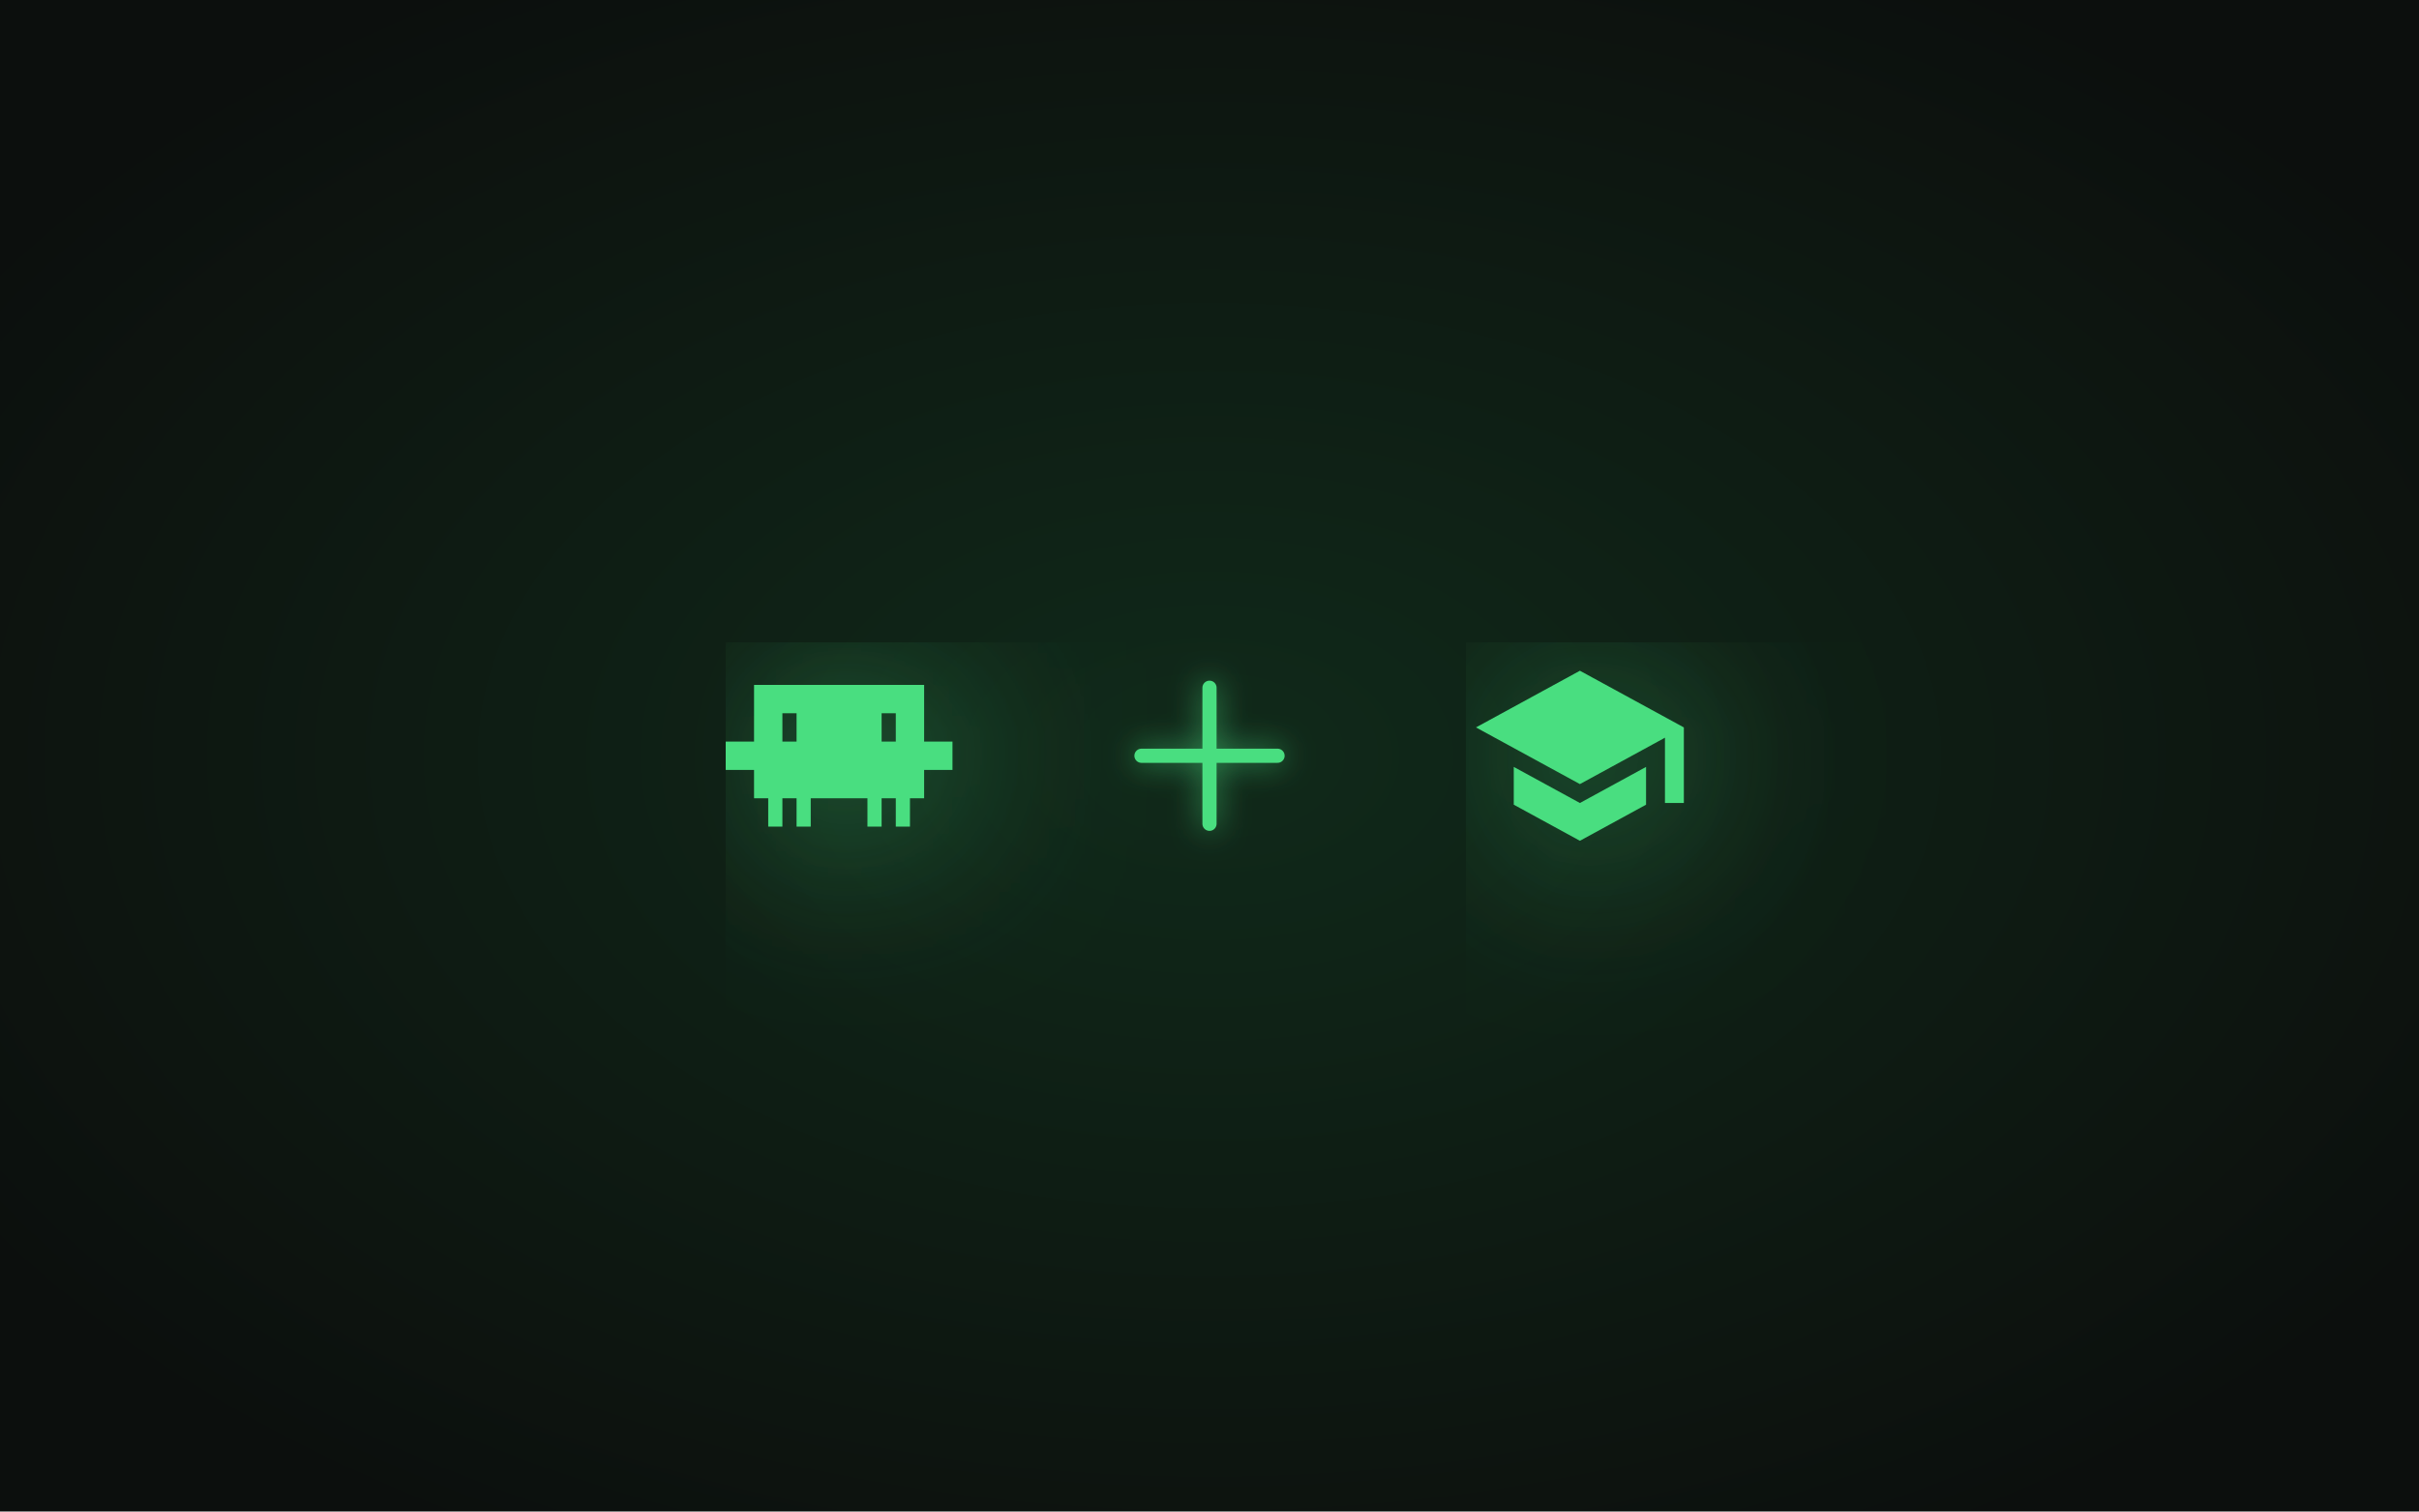
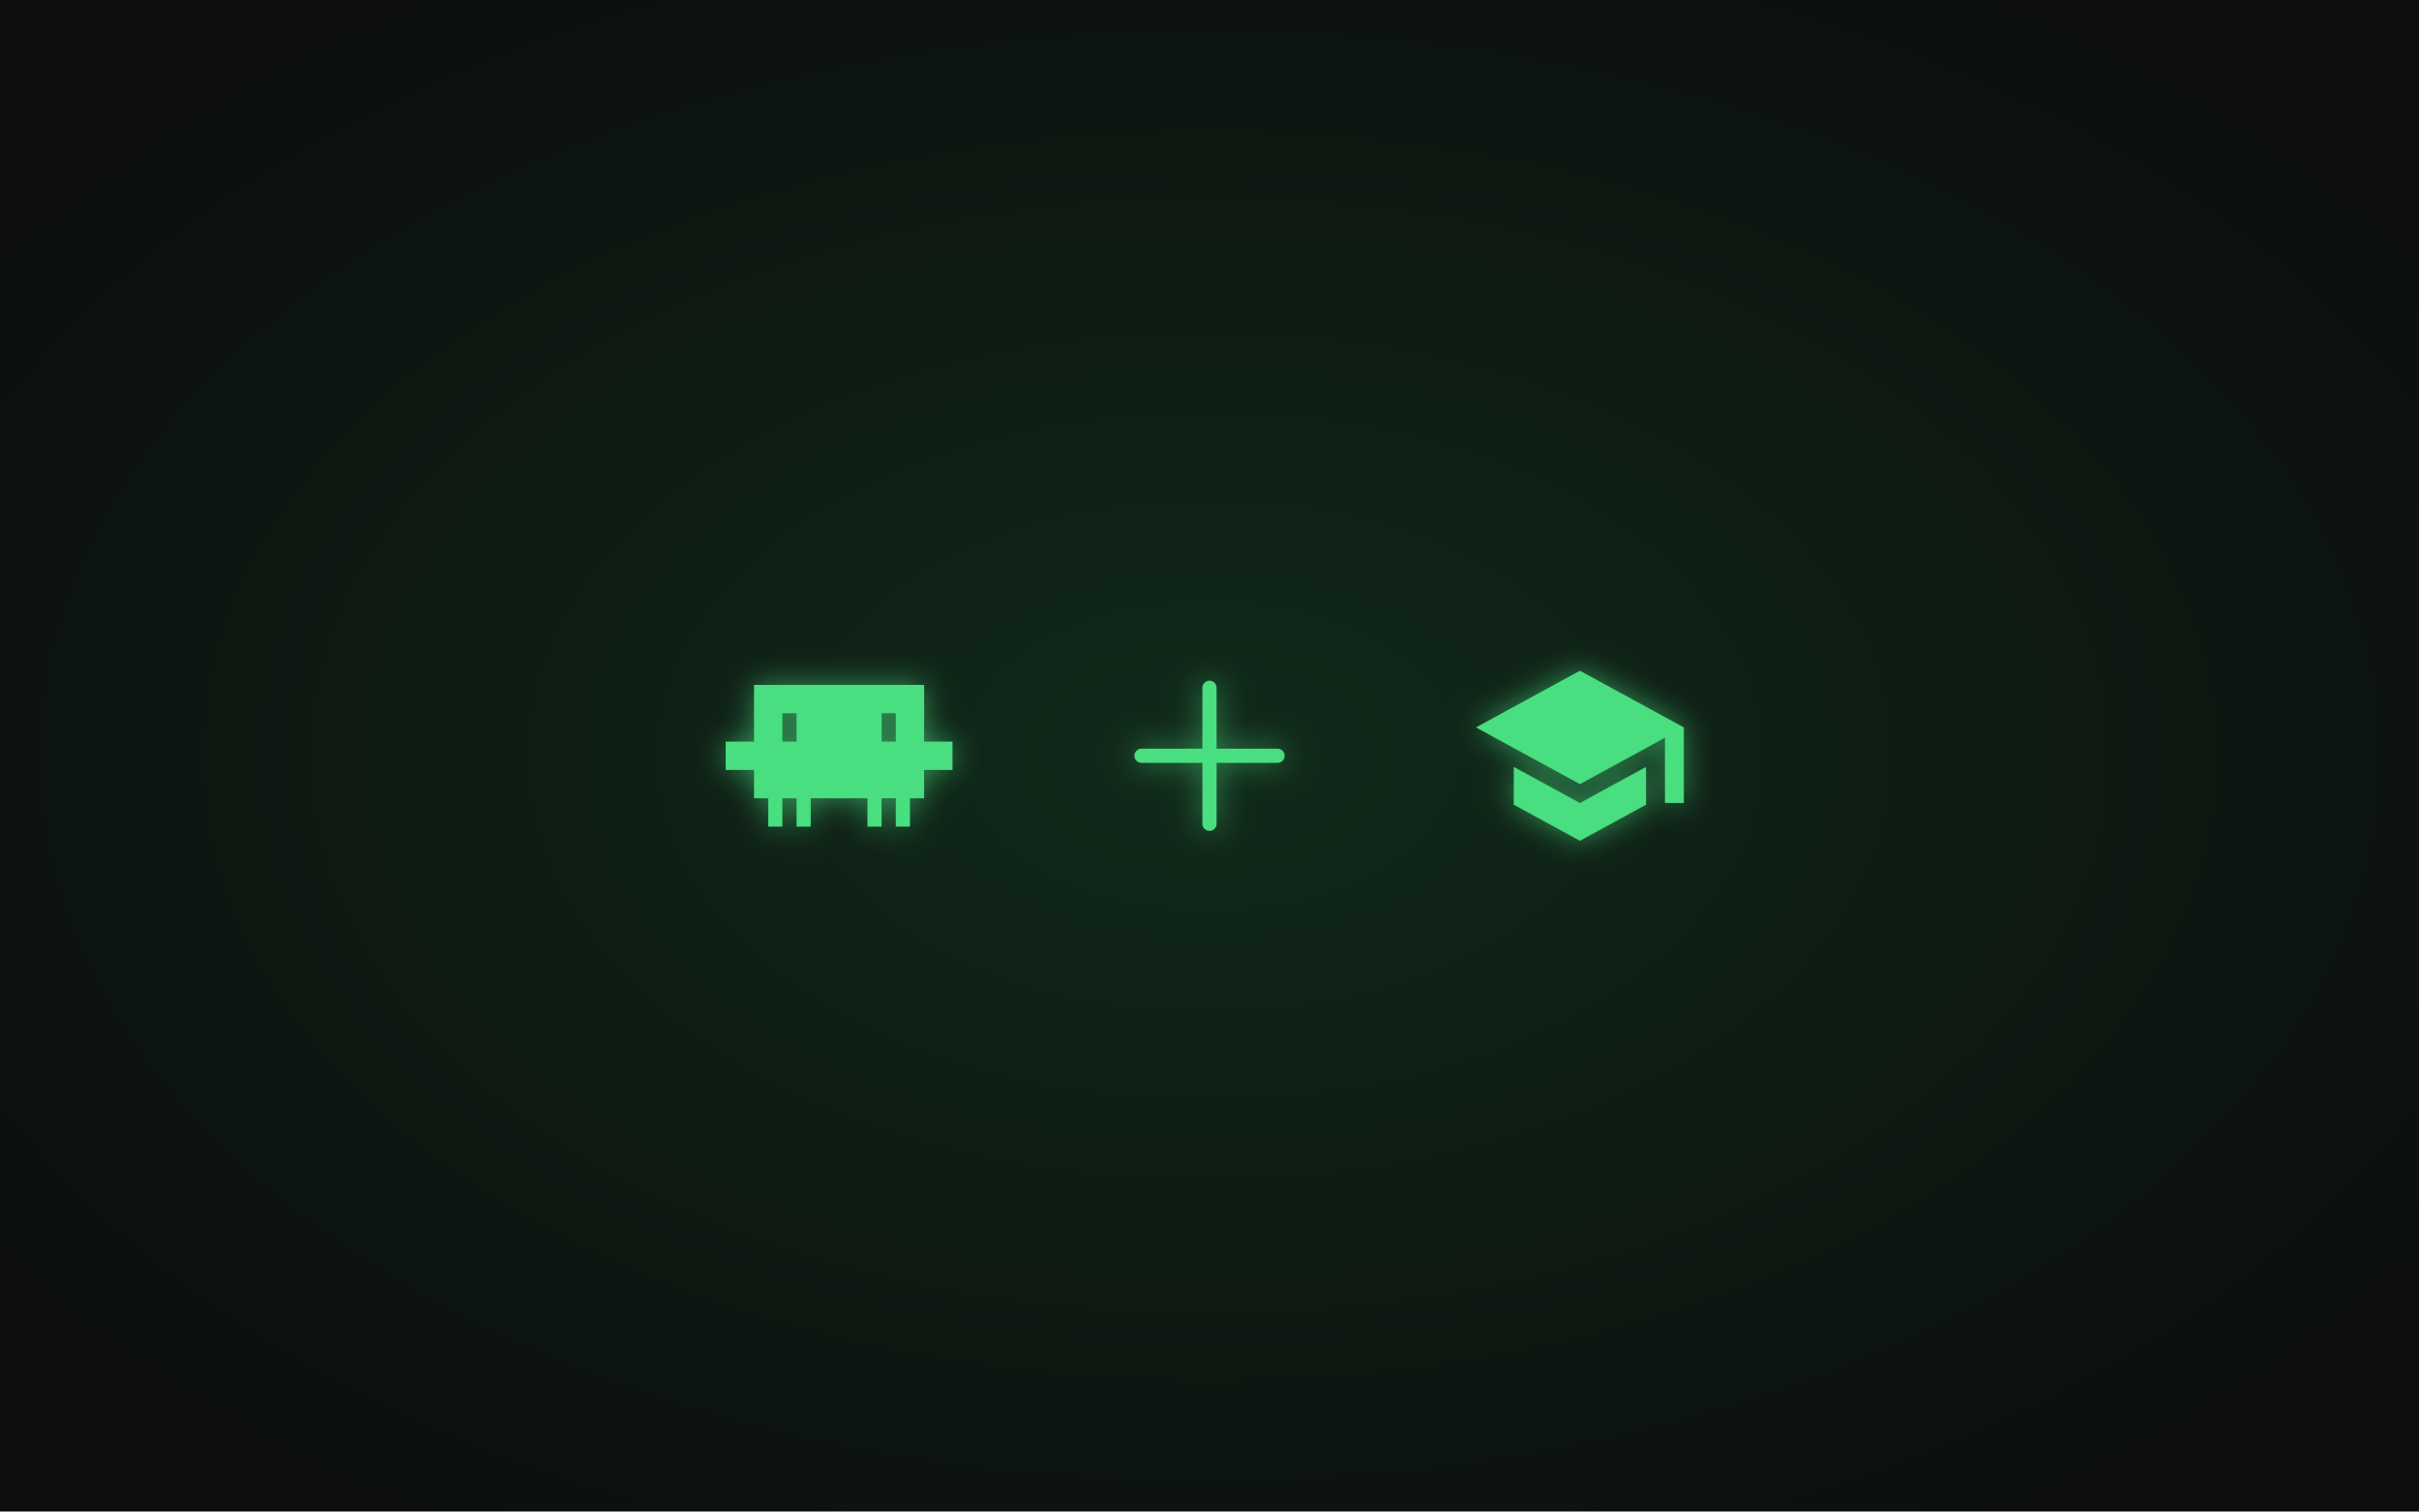
<svg xmlns="http://www.w3.org/2000/svg" viewBox="0 0 1600 1000" role="img" aria-labelledby="t">
  <defs>
    <filter id="glow" filterUnits="userSpaceOnUse" x="0" y="0" width="1600" height="1000">
      <feGaussianBlur stdDeviation="10" result="b" />
      <feComponentTransfer in="b" result="bf">
        <feFuncA type="linear" slope="0.6" />
      </feComponentTransfer>
      <feMerge>
        <feMergeNode in="bf" />
        <feMergeNode in="SourceGraphic" />
      </feMerge>
    </filter>
    <radialGradient id="bg" cx="50%" cy="50%" r="60%">
      <stop offset="0" stop-color="#102a1a" />
      <stop offset="1" stop-color="#0c0f0d" />
    </radialGradient>
  </defs>
  <rect width="100%" height="100%" fill="url(#bg)" />
-   <g transform="translate(480 425) scale(6.25)" fill="#4ade80" filter="url(#glow)">
-     <path d="M21 10.5h3v3h-3v3h-1.5v3H18v-3h-1.5v3H15v-3H9v3H7.5v-3H6v3H4.5v-3H3v-3H0v-3h3v-6h18Zm-15 0h1.5v-3H6Zm10.5 0H18v-3h-1.5z" />
-   </g>
-   <path d="M755 500H845M800 455V545" stroke="#4ade80" stroke-width="9.375" stroke-linecap="round" fill="none" filter="url(#glow)" />
-   <g transform="translate(970 425) scale(6.25)" fill="#4ade80" filter="url(#glow)">
-     <path d="M12 3L1 9l11 6l9-4.91V17h2V9M5 13.18v4L12 21l7-3.82v-4L12 17z" />
+   <g filter="url(#glow)">
+     <g transform="translate(480 425) scale(6.25)" fill="#4ade80">
+       <path d="M21 10.5h3v3h-3v3h-1.5v3H18v-3h-1.5v3H15v-3H9v3H7.5v-3H6v3H4.5v-3H3v-3H0v-3h3v-6h18Zm-15 0h1.5v-3H6Zm10.5 0H18v-3h-1.5z" />
+     </g>
+     <path d="M755 500H845M800 455V545" stroke="#4ade80" stroke-width="9.375" stroke-linecap="round" fill="none" />
+     <g transform="translate(970 425) scale(6.25)" fill="#4ade80">
+       <path d="M12 3L1 9l11 6l9-4.91V17h2V9M5 13.18v4L12 21l7-3.82v-4L12 17z" />
+     </g>
  </g>
</svg>
